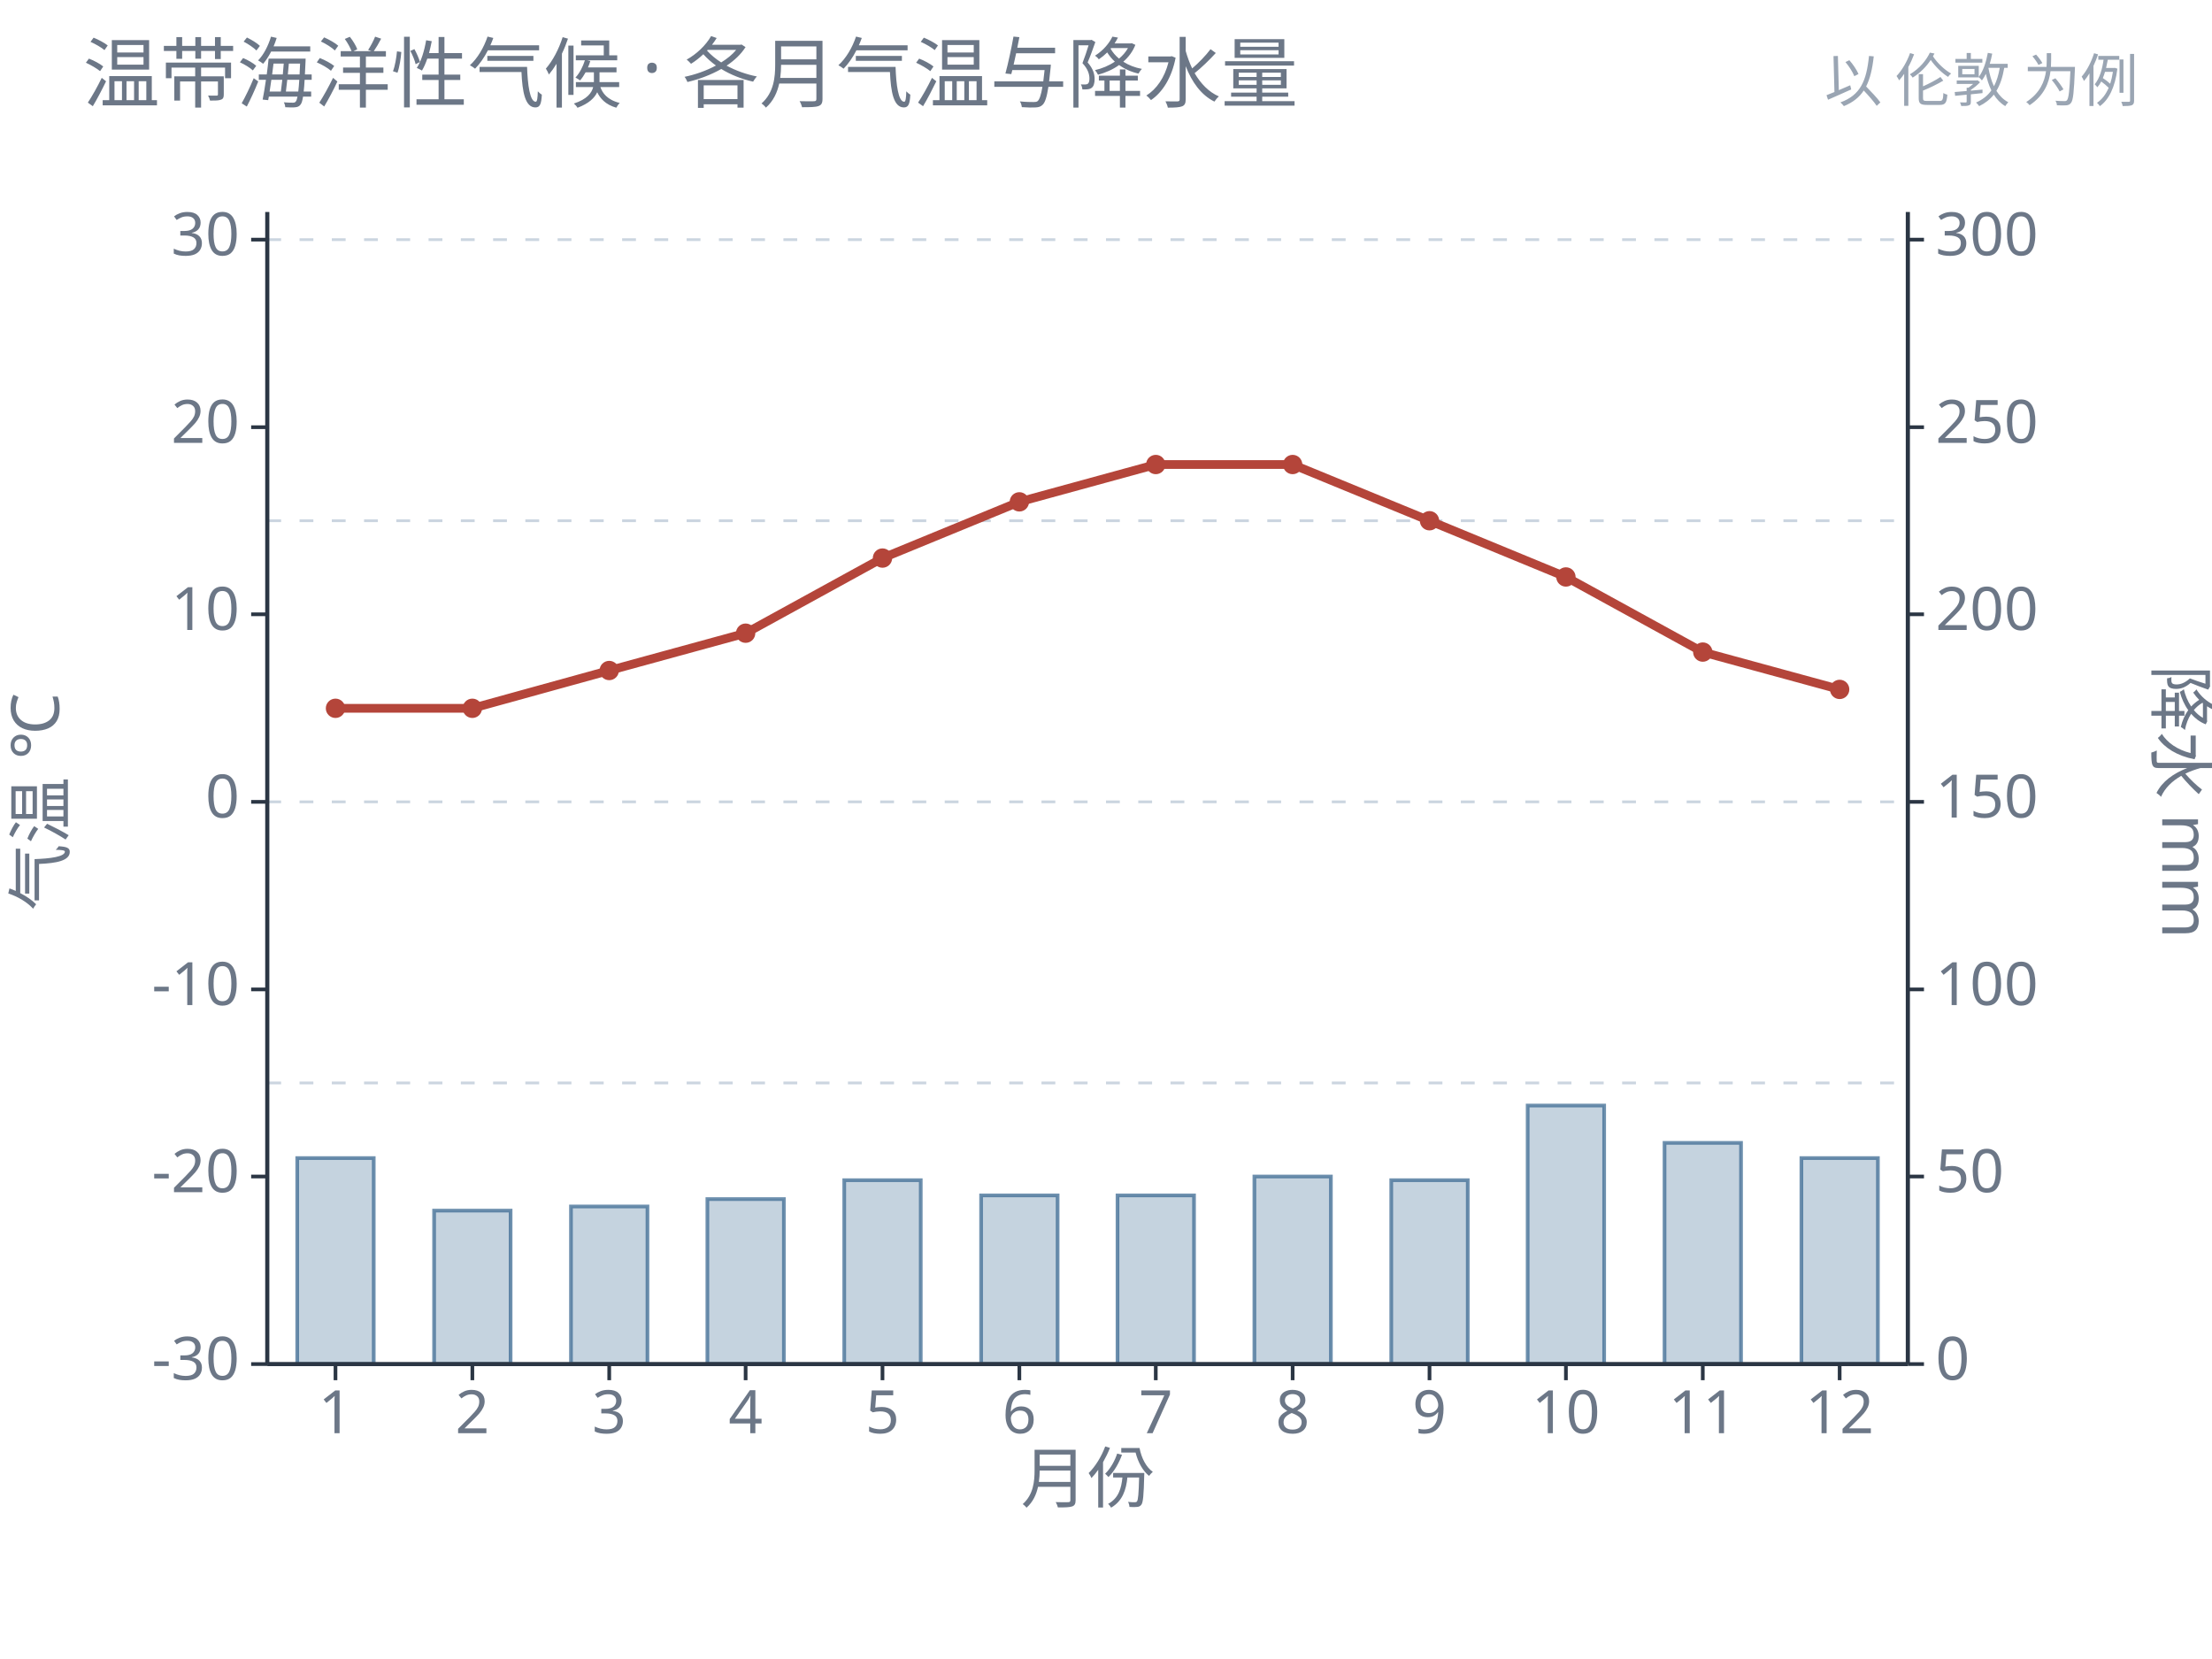
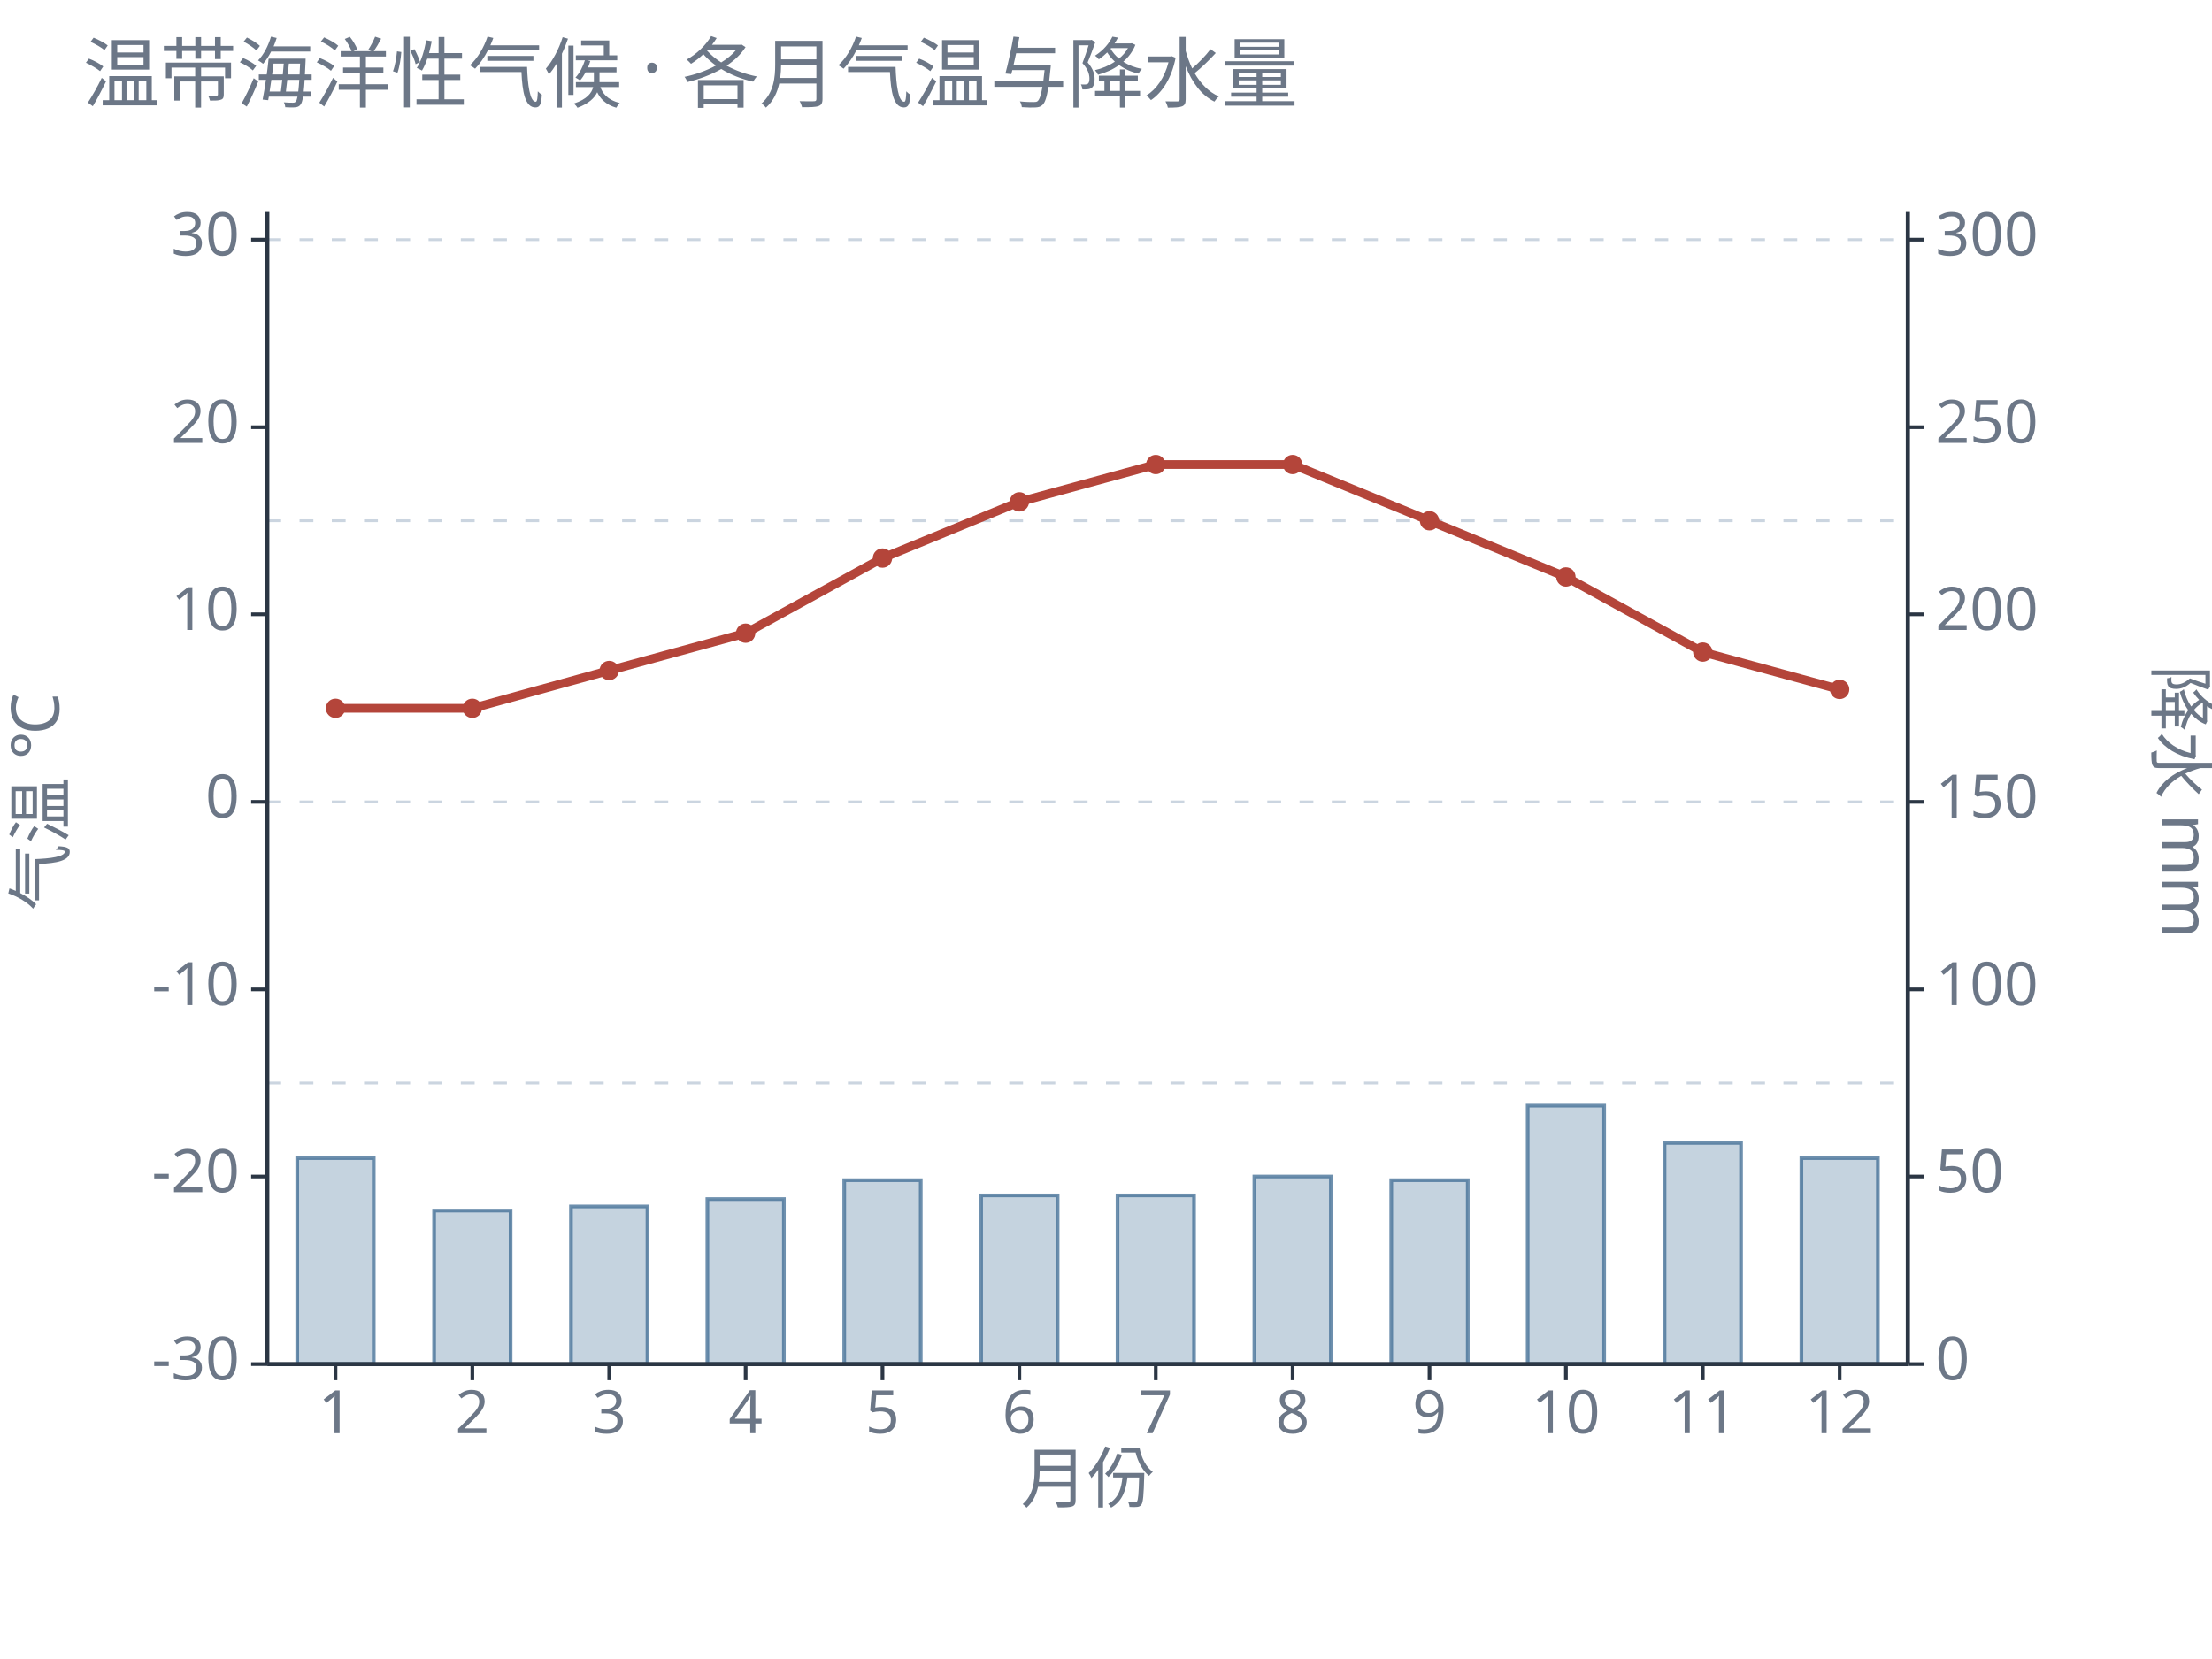
<svg xmlns="http://www.w3.org/2000/svg" viewBox="0 0 480 360" width="480" height="360" role="img" font-family="PingFang SC, Microsoft YaHei, Source Han Sans SC, sans-serif">
  <rect width="480" height="360" fill="#fff" />
  <text x="18.0" y="22.0" font-size="16.7" fill="#6C7787" text-anchor="start">温带海洋性气候 · 各月气温与降水量</text>
-   <text x="464.0" y="22.0" font-size="12.5" fill="#9AA5B3" text-anchor="end">以 伦敦 为例</text>
  <line x1="58.0" y1="296.0" x2="414.0" y2="296.0" stroke="#CBD5E0" stroke-width="0.60" stroke-linecap="butt" stroke-dasharray="3 4" />
  <line x1="58.0" y1="235.0" x2="414.0" y2="235.0" stroke="#CBD5E0" stroke-width="0.60" stroke-linecap="butt" stroke-dasharray="3 4" />
  <line x1="58.0" y1="174.0" x2="414.0" y2="174.0" stroke="#CBD5E0" stroke-width="0.60" stroke-linecap="butt" stroke-dasharray="3 4" />
  <line x1="58.0" y1="113.0" x2="414.0" y2="113.0" stroke="#CBD5E0" stroke-width="0.60" stroke-linecap="butt" stroke-dasharray="3 4" />
  <line x1="58.0" y1="52.0" x2="414.0" y2="52.0" stroke="#CBD5E0" stroke-width="0.60" stroke-linecap="butt" stroke-dasharray="3 4" />
  <rect x="64.5" y="251.3" width="16.6" height="44.7" rx="0.0" fill="rgba(62,107,147,.30)" stroke="rgba(62,107,147,.75)" stroke-width="0.80" />
  <rect x="94.2" y="262.7" width="16.6" height="33.3" rx="0.0" fill="rgba(62,107,147,.30)" stroke="rgba(62,107,147,.75)" stroke-width="0.80" />
  <rect x="123.9" y="261.8" width="16.6" height="34.2" rx="0.0" fill="rgba(62,107,147,.30)" stroke="rgba(62,107,147,.75)" stroke-width="0.80" />
  <rect x="153.5" y="260.2" width="16.6" height="35.8" rx="0.0" fill="rgba(62,107,147,.30)" stroke="rgba(62,107,147,.75)" stroke-width="0.80" />
  <rect x="183.2" y="256.1" width="16.6" height="39.9" rx="0.0" fill="rgba(62,107,147,.30)" stroke="rgba(62,107,147,.75)" stroke-width="0.80" />
  <rect x="212.9" y="259.4" width="16.6" height="36.6" rx="0.0" fill="rgba(62,107,147,.30)" stroke="rgba(62,107,147,.75)" stroke-width="0.80" />
  <rect x="242.5" y="259.4" width="16.6" height="36.6" rx="0.0" fill="rgba(62,107,147,.30)" stroke="rgba(62,107,147,.75)" stroke-width="0.80" />
  <rect x="272.2" y="255.3" width="16.6" height="40.7" rx="0.0" fill="rgba(62,107,147,.30)" stroke="rgba(62,107,147,.75)" stroke-width="0.80" />
  <rect x="301.9" y="256.1" width="16.6" height="39.9" rx="0.0" fill="rgba(62,107,147,.30)" stroke="rgba(62,107,147,.75)" stroke-width="0.80" />
  <rect x="331.5" y="239.9" width="16.6" height="56.1" rx="0.0" fill="rgba(62,107,147,.30)" stroke="rgba(62,107,147,.75)" stroke-width="0.80" />
  <rect x="361.2" y="248.0" width="16.6" height="48.0" rx="0.0" fill="rgba(62,107,147,.30)" stroke="rgba(62,107,147,.75)" stroke-width="0.80" />
  <rect x="390.9" y="251.3" width="16.6" height="44.7" rx="0.0" fill="rgba(62,107,147,.30)" stroke="rgba(62,107,147,.75)" stroke-width="0.80" />
  <path d="M72.8 153.7 L102.5 153.7 L132.2 145.5 L161.8 137.4 L191.5 121.1 L221.2 108.9 L250.8 100.8 L280.5 100.8 L310.2 113.0 L339.8 125.2 L369.5 141.5 L399.2 149.6" fill="none" stroke="#B4453A" stroke-width="1.90" stroke-linecap="round" stroke-linejoin="round" />
  <circle cx="72.8" cy="153.7" r="2.1" fill="#B4453A" />
  <circle cx="102.5" cy="153.7" r="2.1" fill="#B4453A" />
  <circle cx="132.2" cy="145.5" r="2.1" fill="#B4453A" />
  <circle cx="161.8" cy="137.4" r="2.1" fill="#B4453A" />
  <circle cx="191.5" cy="121.1" r="2.1" fill="#B4453A" />
  <circle cx="221.2" cy="108.9" r="2.1" fill="#B4453A" />
  <circle cx="250.8" cy="100.8" r="2.1" fill="#B4453A" />
  <circle cx="280.5" cy="100.8" r="2.1" fill="#B4453A" />
  <circle cx="310.2" cy="113.0" r="2.1" fill="#B4453A" />
  <circle cx="339.8" cy="125.2" r="2.1" fill="#B4453A" />
  <circle cx="369.5" cy="141.5" r="2.1" fill="#B4453A" />
  <circle cx="399.2" cy="149.6" r="2.1" fill="#B4453A" />
  <line x1="58.0" y1="46.0" x2="58.0" y2="296.0" stroke="#2B3644" stroke-width="0.90" stroke-linecap="butt" />
  <line x1="414.0" y1="46.0" x2="414.0" y2="296.0" stroke="#2B3644" stroke-width="0.90" stroke-linecap="butt" />
  <line x1="58.0" y1="296.0" x2="414.0" y2="296.0" stroke="#2B3644" stroke-width="0.90" stroke-linecap="butt" />
  <line x1="54.5" y1="296.0" x2="58.0" y2="296.0" stroke="#2B3644" stroke-width="0.80" stroke-linecap="butt" />
  <text x="52.0" y="299.4" font-size="13.0" fill="#6C7787" text-anchor="end">-30</text>
  <line x1="414.0" y1="296.0" x2="417.5" y2="296.0" stroke="#2B3644" stroke-width="0.80" stroke-linecap="butt" />
  <text x="420.0" y="299.4" font-size="13.0" fill="#6C7787" text-anchor="start">0</text>
  <line x1="54.5" y1="255.3" x2="58.0" y2="255.3" stroke="#2B3644" stroke-width="0.80" stroke-linecap="butt" />
  <text x="52.0" y="258.7" font-size="13.0" fill="#6C7787" text-anchor="end">-20</text>
  <line x1="414.0" y1="255.3" x2="417.5" y2="255.3" stroke="#2B3644" stroke-width="0.80" stroke-linecap="butt" />
  <text x="420.0" y="258.7" font-size="13.0" fill="#6C7787" text-anchor="start">50</text>
  <line x1="54.5" y1="214.7" x2="58.0" y2="214.7" stroke="#2B3644" stroke-width="0.80" stroke-linecap="butt" />
  <text x="52.0" y="218.1" font-size="13.0" fill="#6C7787" text-anchor="end">-10</text>
  <line x1="414.0" y1="214.7" x2="417.5" y2="214.7" stroke="#2B3644" stroke-width="0.80" stroke-linecap="butt" />
  <text x="420.0" y="218.1" font-size="13.0" fill="#6C7787" text-anchor="start">100</text>
  <line x1="54.5" y1="174.0" x2="58.0" y2="174.0" stroke="#2B3644" stroke-width="0.80" stroke-linecap="butt" />
  <text x="52.0" y="177.4" font-size="13.0" fill="#6C7787" text-anchor="end">0</text>
  <line x1="414.0" y1="174.0" x2="417.5" y2="174.0" stroke="#2B3644" stroke-width="0.80" stroke-linecap="butt" />
  <text x="420.0" y="177.4" font-size="13.0" fill="#6C7787" text-anchor="start">150</text>
  <line x1="54.5" y1="133.3" x2="58.0" y2="133.3" stroke="#2B3644" stroke-width="0.80" stroke-linecap="butt" />
  <text x="52.0" y="136.7" font-size="13.0" fill="#6C7787" text-anchor="end">10</text>
  <line x1="414.0" y1="133.3" x2="417.5" y2="133.3" stroke="#2B3644" stroke-width="0.80" stroke-linecap="butt" />
  <text x="420.0" y="136.7" font-size="13.0" fill="#6C7787" text-anchor="start">200</text>
  <line x1="54.5" y1="92.7" x2="58.0" y2="92.7" stroke="#2B3644" stroke-width="0.80" stroke-linecap="butt" />
  <text x="52.0" y="96.1" font-size="13.0" fill="#6C7787" text-anchor="end">20</text>
  <line x1="414.0" y1="92.7" x2="417.5" y2="92.7" stroke="#2B3644" stroke-width="0.80" stroke-linecap="butt" />
  <text x="420.0" y="96.1" font-size="13.0" fill="#6C7787" text-anchor="start">250</text>
  <line x1="54.5" y1="52.0" x2="58.0" y2="52.0" stroke="#2B3644" stroke-width="0.80" stroke-linecap="butt" />
  <text x="52.0" y="55.4" font-size="13.0" fill="#6C7787" text-anchor="end">30</text>
  <line x1="414.0" y1="52.0" x2="417.5" y2="52.0" stroke="#2B3644" stroke-width="0.80" stroke-linecap="butt" />
  <text x="420.0" y="55.4" font-size="13.0" fill="#6C7787" text-anchor="start">300</text>
  <line x1="72.8" y1="296.0" x2="72.8" y2="299.5" stroke="#2B3644" stroke-width="0.80" stroke-linecap="butt" />
  <text x="72.8" y="311.0" font-size="13.0" fill="#6C7787" text-anchor="middle">1</text>
  <line x1="102.5" y1="296.0" x2="102.5" y2="299.5" stroke="#2B3644" stroke-width="0.80" stroke-linecap="butt" />
  <text x="102.5" y="311.0" font-size="13.0" fill="#6C7787" text-anchor="middle">2</text>
  <line x1="132.2" y1="296.0" x2="132.2" y2="299.5" stroke="#2B3644" stroke-width="0.80" stroke-linecap="butt" />
  <text x="132.2" y="311.0" font-size="13.0" fill="#6C7787" text-anchor="middle">3</text>
  <line x1="161.8" y1="296.0" x2="161.8" y2="299.5" stroke="#2B3644" stroke-width="0.80" stroke-linecap="butt" />
  <text x="161.8" y="311.0" font-size="13.0" fill="#6C7787" text-anchor="middle">4</text>
  <line x1="191.5" y1="296.0" x2="191.5" y2="299.5" stroke="#2B3644" stroke-width="0.80" stroke-linecap="butt" />
  <text x="191.5" y="311.0" font-size="13.0" fill="#6C7787" text-anchor="middle">5</text>
  <line x1="221.2" y1="296.0" x2="221.2" y2="299.5" stroke="#2B3644" stroke-width="0.80" stroke-linecap="butt" />
  <text x="221.2" y="311.0" font-size="13.0" fill="#6C7787" text-anchor="middle">6</text>
  <line x1="250.8" y1="296.0" x2="250.8" y2="299.5" stroke="#2B3644" stroke-width="0.80" stroke-linecap="butt" />
  <text x="250.8" y="311.0" font-size="13.0" fill="#6C7787" text-anchor="middle">7</text>
  <line x1="280.5" y1="296.0" x2="280.5" y2="299.5" stroke="#2B3644" stroke-width="0.80" stroke-linecap="butt" />
  <text x="280.5" y="311.0" font-size="13.0" fill="#6C7787" text-anchor="middle">8</text>
  <line x1="310.2" y1="296.0" x2="310.2" y2="299.5" stroke="#2B3644" stroke-width="0.80" stroke-linecap="butt" />
  <text x="310.2" y="311.0" font-size="13.0" fill="#6C7787" text-anchor="middle">9</text>
  <line x1="339.8" y1="296.0" x2="339.8" y2="299.5" stroke="#2B3644" stroke-width="0.80" stroke-linecap="butt" />
  <text x="339.8" y="311.0" font-size="13.0" fill="#6C7787" text-anchor="middle">10</text>
  <line x1="369.5" y1="296.0" x2="369.5" y2="299.5" stroke="#2B3644" stroke-width="0.80" stroke-linecap="butt" />
  <text x="369.5" y="311.0" font-size="13.0" fill="#6C7787" text-anchor="middle">11</text>
  <line x1="399.2" y1="296.0" x2="399.2" y2="299.5" stroke="#2B3644" stroke-width="0.80" stroke-linecap="butt" />
  <text x="399.2" y="311.0" font-size="13.0" fill="#6C7787" text-anchor="middle">12</text>
  <text x="236.0" y="326.0" font-size="14.5" fill="#6C7787" text-anchor="middle">月份</text>
  <text x="14.0" y="174.0" font-size="14.5" fill="#6C7787" text-anchor="middle" transform="rotate(-90.0 14.0 174.0)">气温 ℃</text>
  <text x="468.0" y="174.0" font-size="14.5" fill="#6C7787" text-anchor="middle" transform="rotate(90.0 468.0 174.0)">降水 mm</text>
</svg>
